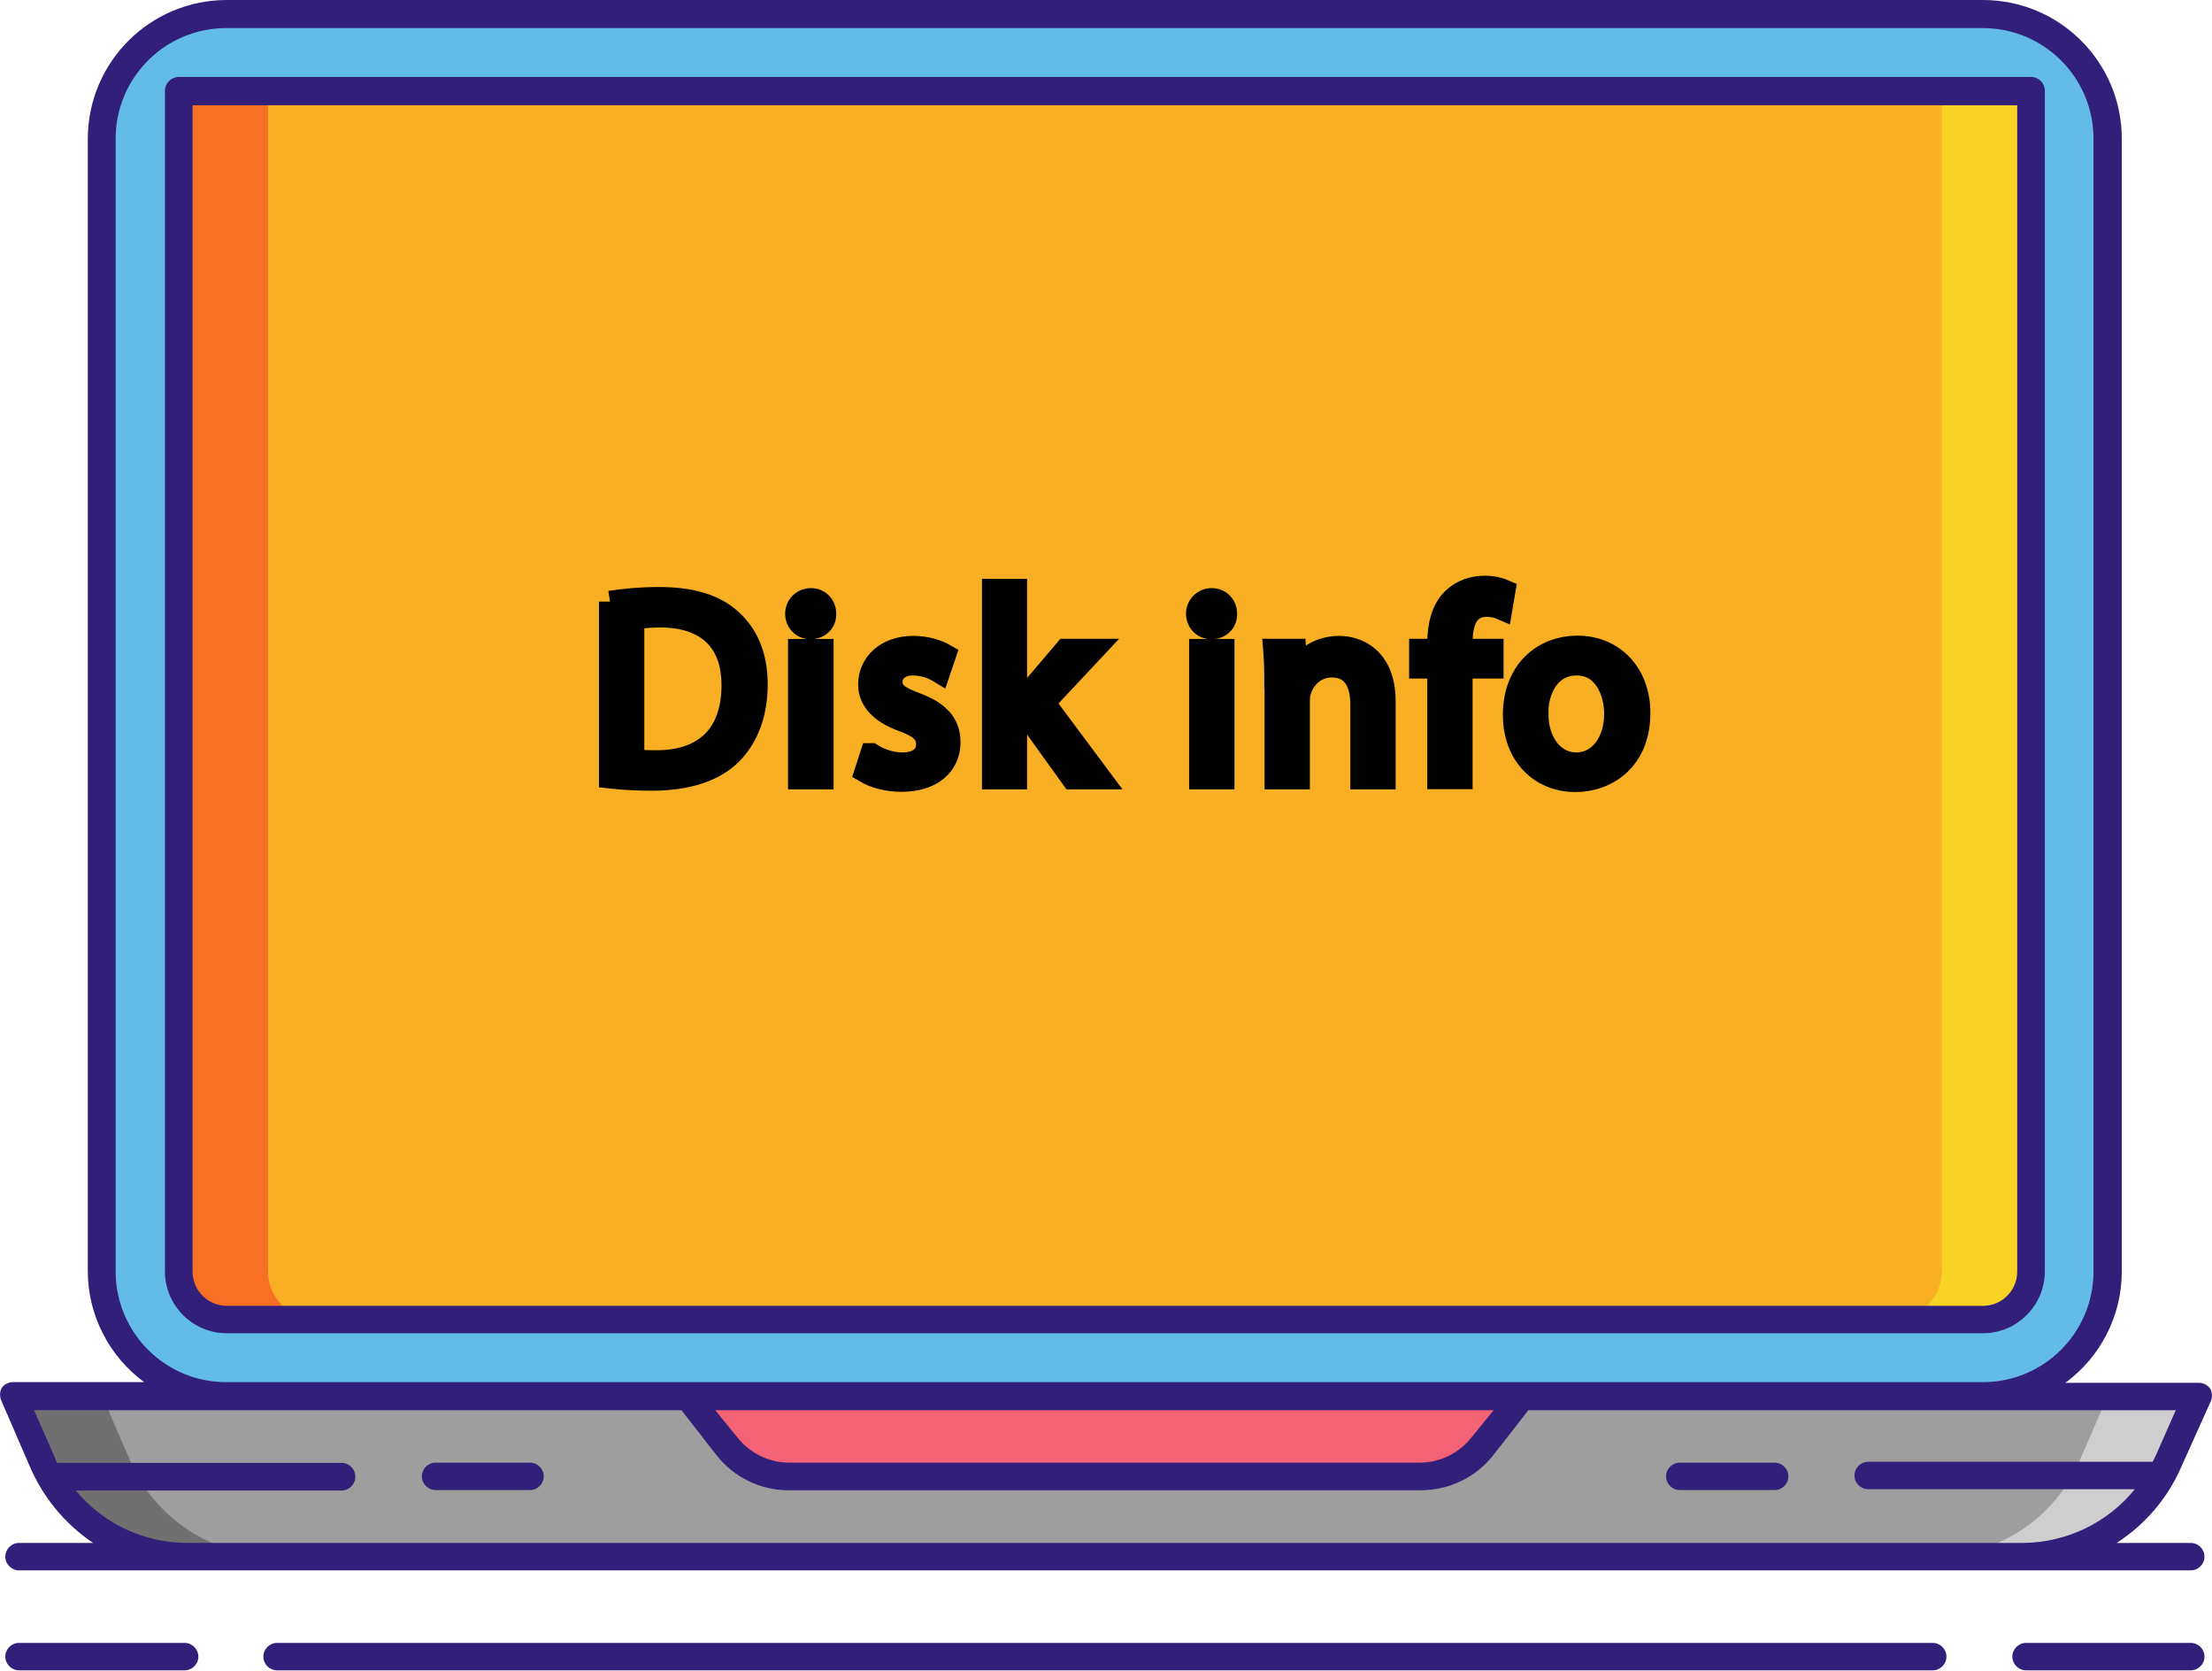
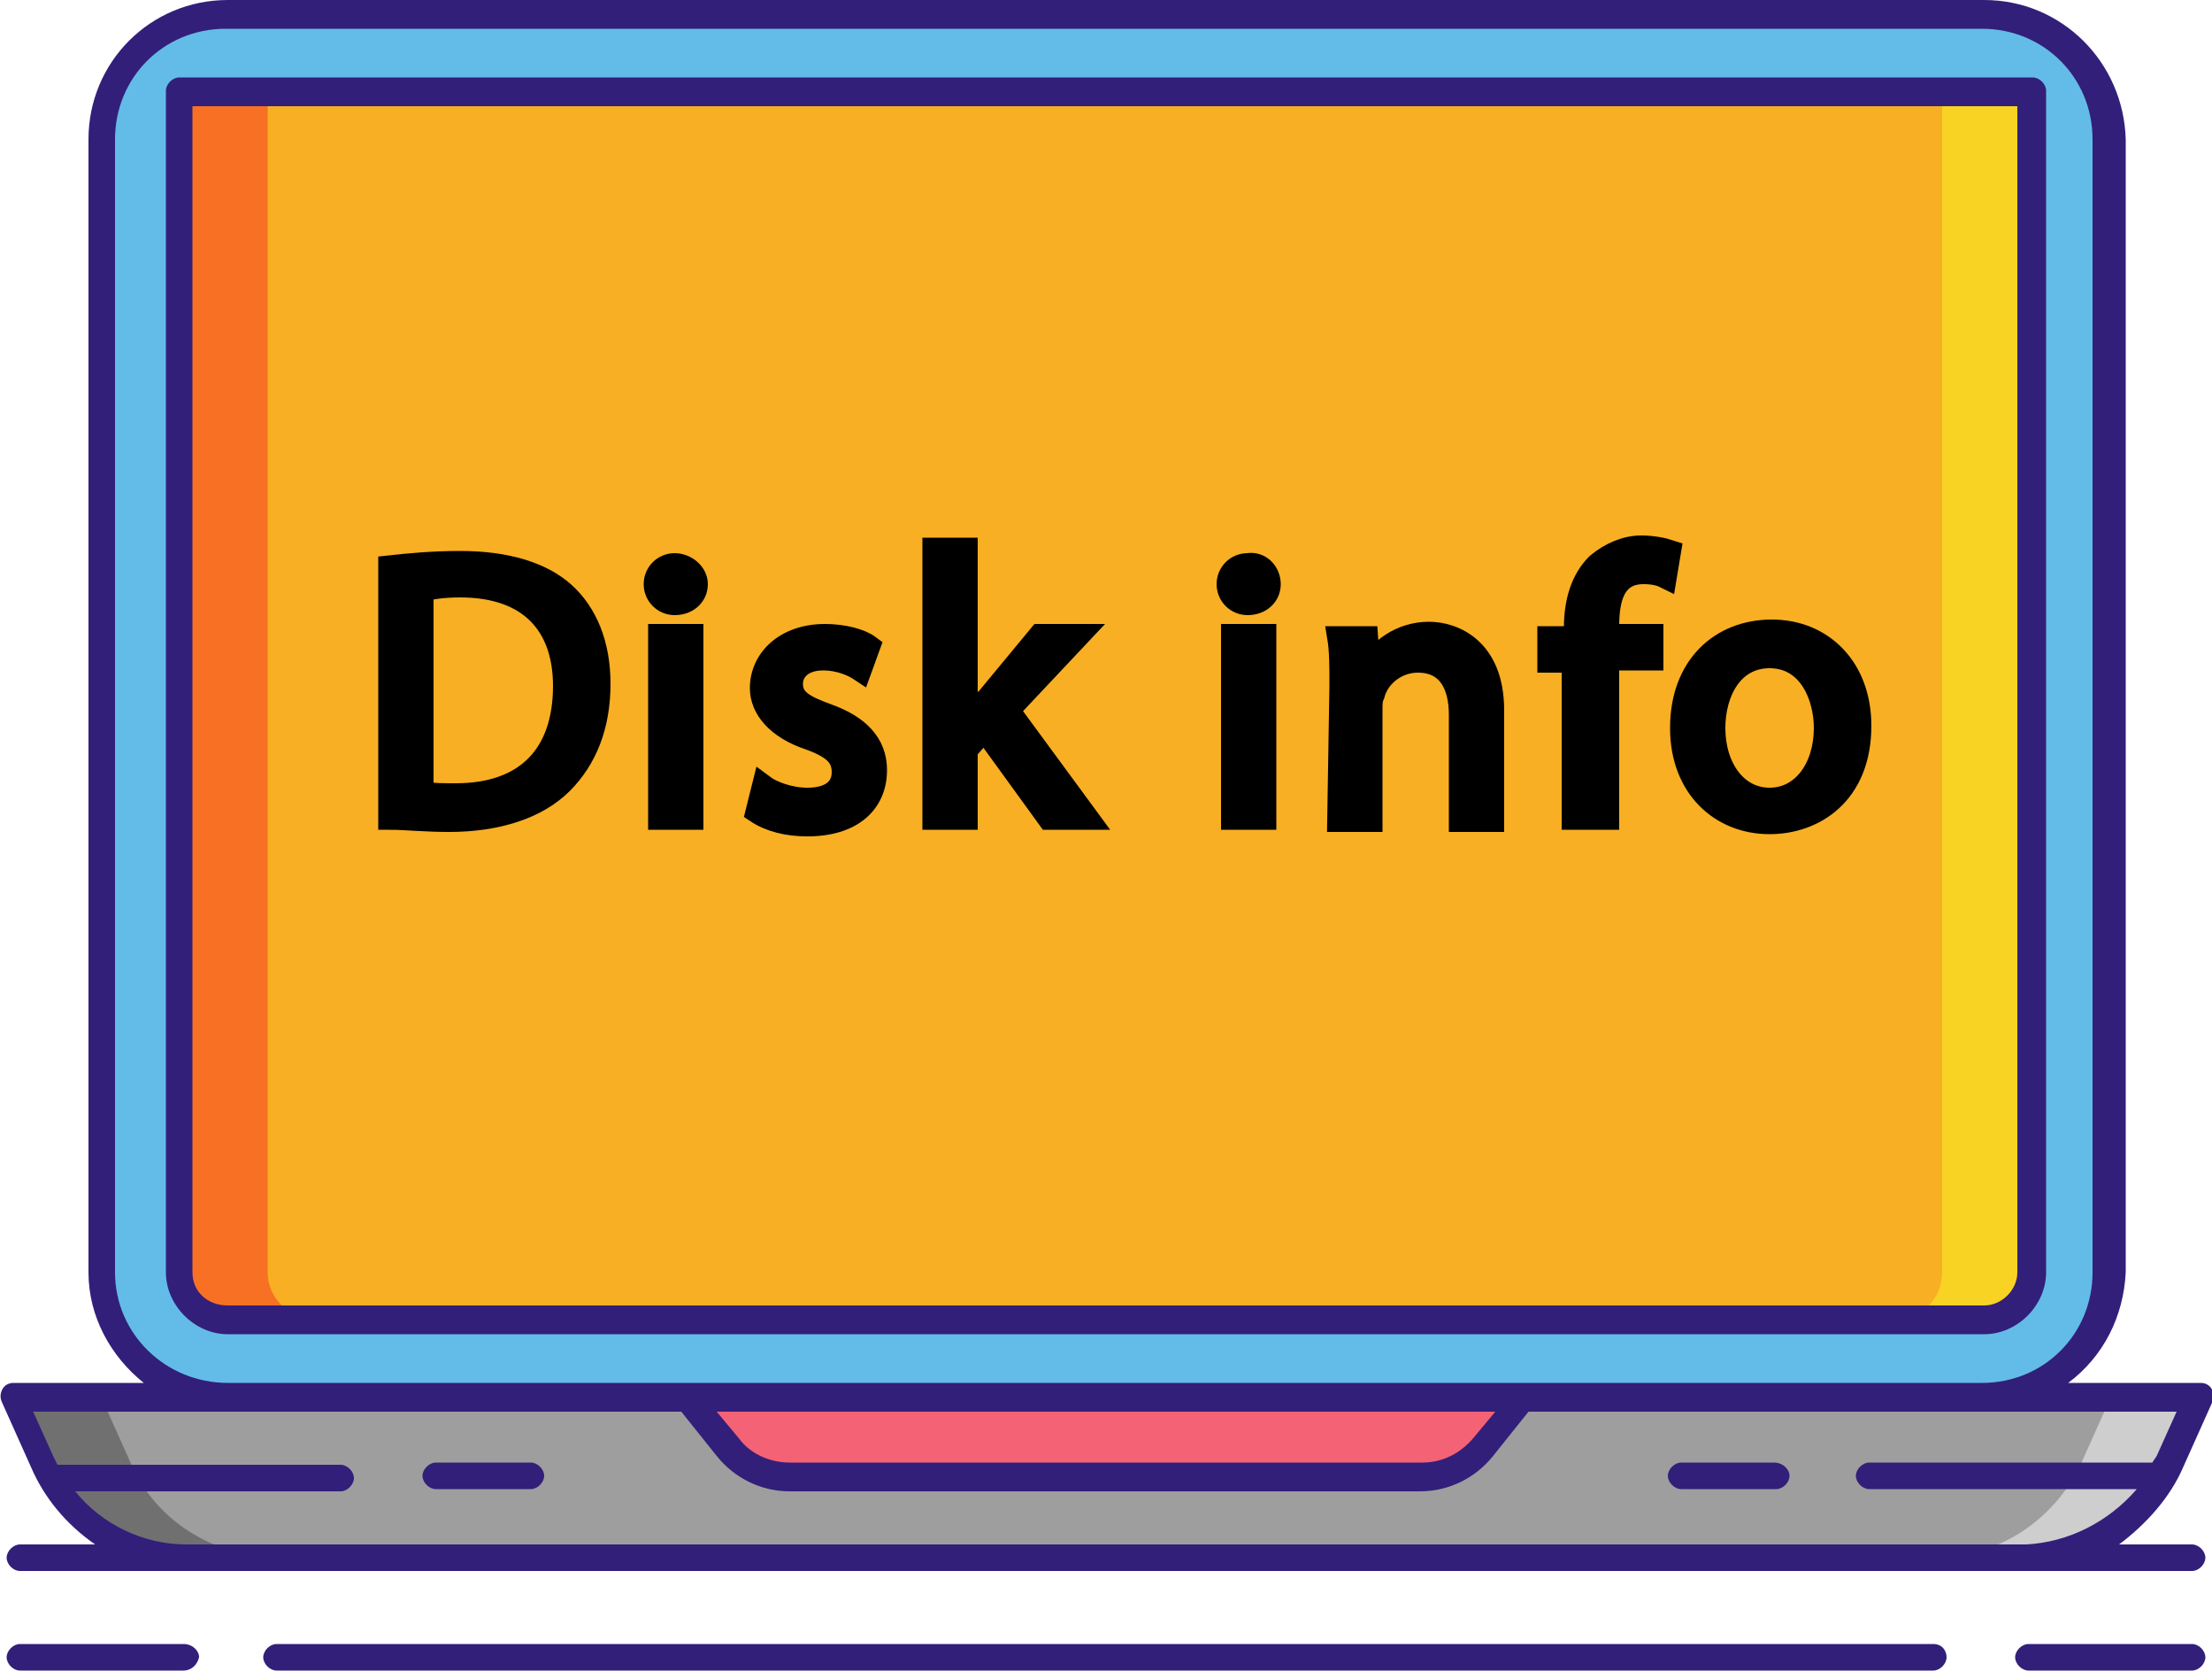
- <svg xmlns="http://www.w3.org/2000/svg" id="Layer_1" data-name="Layer 1" viewBox="0 0 100.04 75.52">
-   <defs>
-     <style>
-       .cls-1 {
-         stroke: #000;
-         stroke-miterlimit: 10;
-       }
- 
-       .cls-2 {
-         fill: #321f7a;
-       }
- 
-       .cls-3 {
-         fill: #707070;
-       }
- 
-       .cls-4 {
-         fill: #f87023;
-       }
- 
-       .cls-5 {
-         fill: #63bce7;
-       }
- 
-       .cls-6 {
-         fill: #f46275;
-       }
- 
-       .cls-7 {
-         fill: #f8af23;
-       }
- 
-       .cls-8 {
-         fill: #cecece;
-       }
- 
-       .cls-9 {
-         fill: #9e9e9e;
-       }
- 
-       .cls-10 {
-         fill: #f8d323;
-       }
-     </style>
-   </defs>
+ <svg xmlns="http://www.w3.org/2000/svg" version="1.1" id="Layer_1" x="0px" y="0px" viewBox="0 0 100 75.5" style="enable-background:new 0 0 100 75.5;" xml:space="preserve">
+   <style type="text/css">
+ 	.st0{fill:#63BCE7;}
+ 	.st1{fill:#F8AF23;}
+ 	.st2{fill:#F87023;}
+ 	.st3{fill:#F8D323;}
+ 	.st4{fill:#9E9E9E;}
+ 	.st5{fill:#707070;}
+ 	.st6{fill:#CECECE;}
+ 	.st7{fill:#F46275;}
+ 	.st8{fill:#321F7A;}
+ 	.st9{stroke:#000000;stroke-miterlimit:10;}
+ </style>
  <g>
    <g>
-       <path class="cls-5" d="m10.26,63.14c-3.12,0-5.65-2.53-5.65-5.65h0V6.27C4.61,3.15,7.14.62,10.26.62h79.42c3.12,0,5.65,2.53,5.65,5.65h0v51.22c0,3.12-2.53,5.65-5.65,5.65H10.26Z" />
-       <path class="cls-7" d="m91.85,4.1v53.38c0,1.2-.96,2.17-2.16,2.18,0,0-.01,0-.02,0H10.27c-1.2,0-2.17-.96-2.18-2.16,0,0,0-.01,0-.02V4.1h83.76Z" />
-       <path class="cls-4" d="m12.12,57.48V4.1h-4v53.38c0,1.19.96,2.16,2.15,2.18h4c-1.19-.02-2.15-.99-2.15-2.18Z" />
-       <path class="cls-10" d="m87.82,57.48V4.1h4v53.38c0,1.19-.96,2.16-2.15,2.18h-4c1.19-.02,2.15-.99,2.15-2.18Z" />
-       <path class="cls-9" d="m49.97,63.14H.59l1.26,2.91c1.14,2.62,3.72,4.31,6.58,4.31h83.08c2.86,0,5.44-1.69,6.58-4.31l1.26-2.91h-49.38Z" />
-       <path class="cls-3" d="m5.89,66.05l-1.26-2.91H.63l1.26,2.91c1.14,2.6,3.7,4.29,6.54,4.31h4c-2.84-.01-5.41-1.7-6.54-4.31Z" />
-       <path class="cls-8" d="m94.05,66.05l1.26-2.91h4l-1.26,2.91c-1.14,2.62-3.72,4.31-6.58,4.31h-4c2.86,0,5.44-1.69,6.58-4.31Z" />
-       <path class="cls-6" d="m31.12,63.14l1.74,2.23c.68.87,1.73,1.39,2.84,1.39h28.54c1.11,0,2.15-.51,2.84-1.38l1.74-2.23H31.12Z" />
+       <path class="st0" d="M10.3,63.1c-3.1,0-5.7-2.5-5.7-5.7l0,0V6.3c0-3.1,2.5-5.7,5.7-5.7h79.4c3.1,0,5.7,2.5,5.7,5.7l0,0v51.2    c0,3.1-2.5,5.7-5.7,5.7C89.7,63.1,10.3,63.1,10.3,63.1z" />
+       <path class="st1" d="M91.8,4.1v53.4c0,1.2-1,2.2-2.2,2.2c0,0,0,0,0,0H10.3c-1.2,0-2.2-1-2.2-2.2c0,0,0,0,0,0V4.1    C8.1,4.1,91.9,4.1,91.8,4.1z" />
+       <path class="st2" d="M12.1,57.5V4.1h-4v53.4c0,1.2,1,2.2,2.2,2.2h4C13.1,59.6,12.1,58.7,12.1,57.5z" />
+       <path class="st3" d="M87.8,57.5V4.1h4v53.4c0,1.2-1,2.2-2.2,2.2h-4C86.9,59.6,87.8,58.7,87.8,57.5z" />
+       <path class="st4" d="M50,63.1H0.6l1.3,2.9c1.1,2.6,3.7,4.3,6.6,4.3h83.1c2.9,0,5.4-1.7,6.6-4.3l1.3-2.9C99.4,63.1,50,63.1,50,63.1    z" />
+       <path class="st5" d="M5.9,66.1l-1.3-2.9h-4l1.3,2.9c1.1,2.6,3.7,4.3,6.5,4.3h4C9.6,70.3,7,68.7,5.9,66.1z" />
+       <path class="st6" d="M94.1,66.1l1.3-2.9h4l-1.3,2.9c-1.1,2.6-3.7,4.3-6.6,4.3h-4C90.3,70.4,92.9,68.7,94.1,66.1z" />
+       <path class="st7" d="M31.1,63.1l1.7,2.2c0.7,0.9,1.7,1.4,2.8,1.4h28.5c1.1,0,2.2-0.5,2.8-1.4l1.7-2.2L31.1,63.1L31.1,63.1z" />
    </g>
    <g>
-       <path class="cls-2" d="m92.48,57.49V4.1c0-.34-.28-.62-.62-.62,0,0,0,0-.01,0H8.09c-.34,0-.62.27-.63.61,0,0,0,0,0,.01v53.39c0,1.54,1.26,2.79,2.8,2.79h79.42c1.54,0,2.79-1.25,2.8-2.79Zm-83.77,0V4.76h82.52v52.73c0,.85-.68,1.54-1.53,1.55,0,0-.01,0-.02,0H10.26c-.85,0-1.54-.68-1.55-1.53,0,0,0-.01,0-.02Z" />
-       <path class="cls-2" d="m98.66,66.3l1.31-2.91c.09-.19.09-.4,0-.59-.12-.17-.31-.28-.52-.28h-6.04c1.59-1.17,2.54-3.02,2.55-5V6.27C95.96,2.81,93.15,0,89.68,0H10.26C6.79,0,3.98,2.8,3.97,6.27h0v51.22c.01,1.98.96,3.83,2.55,5H.59c-.21,0-.4.1-.52.27-.09.19-.09.4,0,.59l1.26,2.91c.6,1.42,1.6,2.64,2.88,3.5H.86c-.34,0-.62.28-.62.62H.24c0,.34.28.62.62.62h98.22c.34,0,.62-.28.62-.62h0c0-.34-.28-.62-.62-.62h-3.35c1.3-.84,2.32-2.04,2.93-3.46ZM5.23,57.49V6.27c0-2.76,2.24-5,5-5h79.45c2.76,0,5,2.24,5,5v51.22c0,2.76-2.24,5-5,5H10.26c-2.76.02-5.01-2.21-5.03-4.97,0-.01,0-.02,0-.03Zm62.32,6.27l-1,1.23c-.57.72-1.43,1.14-2.35,1.14h-28.5c-.92,0-1.78-.42-2.35-1.14l-1-1.23h35.2Zm24,6H8.43c-1.93-.01-3.77-.88-5-2.37h12.02c.34,0,.62-.28.62-.62,0,0,0,0,0-.01,0-.34-.28-.62-.62-.62H2.58l-.16-.38-.88-2h29.28l1.56,2c.79,1.03,2.02,1.63,3.32,1.62h28.54c1.3,0,2.53-.59,3.32-1.62l1.56-2h29.28l-.88,2-.16.33h-12.87c-.34,0-.62.28-.62.62h0c0,.34.28.62.62.62h12.06c-1.23,1.52-3.08,2.41-5.04,2.43h.04Z" />
-       <path class="cls-2" d="m23.97,66.13h-4.27c-.34,0-.62.28-.62.62h0c0,.34.28.62.62.62h4.27c.34,0,.62-.28.62-.62h0c0-.34-.28-.62-.62-.62h0Z" />
-       <path class="cls-2" d="m80.24,66.13h-4.27c-.34,0-.62.28-.62.62h0c0,.34.28.62.62.62h4.29c.34,0,.62-.28.62-.62h0c0-.34-.28-.62-.62-.62,0,0-.01,0-.02,0Z" />
-       <path class="cls-2" d="m8.31,74.28H.86c-.34,0-.62.28-.62.62H.24c0,.34.28.62.62.62h7.45c.34.02.64-.24.66-.58,0-.01,0-.03,0-.04,0-.34-.28-.62-.62-.62-.01,0-.03,0-.04,0Z" />
-       <path class="cls-2" d="m99.08,74.28h-7.45c-.34,0-.62.28-.62.62h0c0,.34.28.62.62.62h7.45c.34,0,.62-.28.62-.62h0c0-.34-.28-.62-.62-.62h0Z" />
-       <path class="cls-2" d="m87.41,74.28H12.53c-.34,0-.62.28-.62.62h0c0,.34.28.62.62.62h74.88c.34,0,.62-.28.62-.62h0c0-.34-.28-.62-.62-.62h0Z" />
+       <path class="st8" d="M92.5,57.5V4.1c0-0.3-0.3-0.6-0.6-0.6c0,0,0,0,0,0H8.1c-0.3,0-0.6,0.3-0.6,0.6c0,0,0,0,0,0v53.4    c0,1.5,1.3,2.8,2.8,2.8h79.4C91.2,60.3,92.5,59,92.5,57.5z M8.7,57.5V4.8h82.5v52.7c0,0.8-0.7,1.5-1.5,1.5c0,0,0,0,0,0H10.3    C9.4,59,8.7,58.4,8.7,57.5C8.7,57.5,8.7,57.5,8.7,57.5z" />
+       <path class="st8" d="M98.7,66.3l1.3-2.9c0.1-0.2,0.1-0.4,0-0.6c-0.1-0.2-0.3-0.3-0.5-0.3h-6c1.6-1.2,2.5-3,2.6-5V6.3    C96,2.8,93.2,0,89.7,0H10.3C6.8,0,4,2.8,4,6.3l0,0v51.2c0,2,1,3.8,2.5,5H0.6c-0.2,0-0.4,0.1-0.5,0.3C0,63,0,63.2,0.1,63.4l1.3,2.9    c0.6,1.4,1.6,2.6,2.9,3.5H0.9c-0.3,0-0.6,0.3-0.6,0.6h0c0,0.3,0.3,0.6,0.6,0.6h98.2c0.3,0,0.6-0.3,0.6-0.6l0,0    c0-0.3-0.3-0.6-0.6-0.6h-3.3C97,68.9,98.1,67.7,98.7,66.3z M5.2,57.5V6.3c0-2.8,2.2-5,5-5h79.4c2.8,0,5,2.2,5,5v51.2    c0,2.8-2.2,5-5,5H10.3C7.5,62.5,5.2,60.3,5.2,57.5C5.2,57.5,5.2,57.5,5.2,57.5z M67.6,63.8l-1,1.2c-0.6,0.7-1.4,1.1-2.3,1.1H35.7    c-0.9,0-1.8-0.4-2.3-1.1l-1-1.2C32.4,63.8,67.6,63.8,67.6,63.8z M91.6,69.8H8.4c-1.9,0-3.8-0.9-5-2.4h12c0.3,0,0.6-0.3,0.6-0.6    c0,0,0,0,0,0c0-0.3-0.3-0.6-0.6-0.6H2.6l-0.2-0.4l-0.9-2h29.3l1.6,2c0.8,1,2,1.6,3.3,1.6h28.5c1.3,0,2.5-0.6,3.3-1.6l1.6-2h29.3    l-0.9,2l-0.2,0.3H84.5c-0.3,0-0.6,0.3-0.6,0.6l0,0c0,0.3,0.3,0.6,0.6,0.6h12.1C95.3,68.8,93.5,69.7,91.6,69.8    C91.5,69.8,91.5,69.8,91.6,69.8z" />
+       <path class="st8" d="M24,66.1h-4.3c-0.3,0-0.6,0.3-0.6,0.6l0,0c0,0.3,0.3,0.6,0.6,0.6H24c0.3,0,0.6-0.3,0.6-0.6l0,0    C24.6,66.4,24.3,66.1,24,66.1L24,66.1z" />
+       <path class="st8" d="M80.2,66.1H76c-0.3,0-0.6,0.3-0.6,0.6l0,0c0,0.3,0.3,0.6,0.6,0.6h4.3c0.3,0,0.6-0.3,0.6-0.6l0,0    C80.9,66.4,80.6,66.1,80.2,66.1C80.3,66.1,80.2,66.1,80.2,66.1z" />
+       <path class="st8" d="M8.3,74.3H0.9c-0.3,0-0.6,0.3-0.6,0.6h0c0,0.3,0.3,0.6,0.6,0.6h7.4c0.3,0,0.6-0.2,0.7-0.6c0,0,0,0,0,0    C9,74.6,8.7,74.3,8.3,74.3C8.3,74.3,8.3,74.3,8.3,74.3z" />
+       <path class="st8" d="M99.1,74.3h-7.4c-0.3,0-0.6,0.3-0.6,0.6l0,0c0,0.3,0.3,0.6,0.6,0.6h7.4c0.3,0,0.6-0.3,0.6-0.6l0,0    C99.7,74.6,99.4,74.3,99.1,74.3L99.1,74.3z" />
+       <path class="st8" d="M87.4,74.3H12.5c-0.3,0-0.6,0.3-0.6,0.6l0,0c0,0.3,0.3,0.6,0.6,0.6h74.9c0.3,0,0.6-0.3,0.6-0.6l0,0    C88,74.6,87.8,74.3,87.4,74.3C87.4,74.3,87.4,74.3,87.4,74.3z" />
    </g>
  </g>
  <g>
-     <path class="cls-1" d="m27.59,27.21c.64-.1,1.39-.17,2.22-.17,1.5,0,2.57.35,3.27,1.01.72.66,1.14,1.6,1.14,2.9s-.41,2.4-1.16,3.14c-.76.76-2,1.16-3.57,1.16-.74,0-1.37-.04-1.9-.1v-7.95Zm1.04,7.15c.26.05.65.06,1.06.06,2.23,0,3.44-1.25,3.44-3.43.01-1.91-1.07-3.12-3.27-3.12-.54,0-.95.05-1.22.11v6.38Z" />
-     <path class="cls-1" d="m37.32,27.75c.01.36-.25.65-.67.65-.37,0-.64-.29-.64-.65s.28-.66.66-.66.65.29.65.66Zm-1.18,7.44v-5.8h1.06v5.8h-1.06Z" />
-     <path class="cls-1" d="m39.41,34.1c.31.2.86.42,1.39.42.77,0,1.13-.38,1.13-.86,0-.5-.3-.78-1.08-1.07-1.04-.37-1.54-.95-1.54-1.64,0-.94.76-1.7,2-1.7.59,0,1.1.17,1.43.36l-.26.77c-.23-.14-.65-.34-1.19-.34-.62,0-.97.36-.97.79,0,.48.35.7,1.1.98,1.01.38,1.52.89,1.52,1.75,0,1.02-.79,1.74-2.17,1.74-.64,0-1.22-.16-1.63-.4l.26-.8Z" />
-     <path class="cls-1" d="m45.95,32.04h.02c.14-.2.35-.46.52-.66l1.7-2h1.27l-2.24,2.39,2.55,3.42h-1.28l-2-2.78-.54.6v2.18h-1.04v-8.52h1.04v5.37Z" />
-     <path class="cls-1" d="m55.45,27.75c.01.36-.25.65-.67.65-.37,0-.64-.29-.64-.65s.28-.66.66-.66.65.29.65.66Zm-1.17,7.44v-5.8h1.05v5.8h-1.05Z" />
-     <path class="cls-1" d="m57.68,30.95c0-.6-.01-1.09-.05-1.57h.94l.06.96h.02c.29-.55.96-1.09,1.92-1.09.8,0,2.05.48,2.05,2.47v3.47h-1.05v-3.35c0-.94-.35-1.71-1.34-1.71-.7,0-1.24.49-1.42,1.08-.05.13-.07.31-.07.49v3.49h-1.05v-4.23Z" />
-     <path class="cls-1" d="m65.05,35.18v-5h-.82v-.8h.82v-.28c0-.82.18-1.56.67-2.03.4-.38.92-.54,1.42-.54.37,0,.7.08.9.17l-.14.82c-.16-.07-.37-.13-.67-.13-.9,0-1.13.79-1.13,1.68v.31h1.4v.8h-1.4v5h-1.04Z" />
-     <path class="cls-1" d="m74.14,32.23c0,2.15-1.49,3.08-2.89,3.08-1.57,0-2.78-1.15-2.78-2.99,0-1.94,1.27-3.08,2.88-3.08s2.79,1.21,2.79,2.99Zm-4.61.06c0,1.27.73,2.23,1.76,2.23s1.76-.95,1.76-2.25c0-.98-.49-2.23-1.74-2.23s-1.79,1.15-1.79,2.25Z" />
+     <path class="st9" d="M17.6,25.6c0.9-0.1,2-0.2,3.2-0.2c2.1,0,3.7,0.5,4.7,1.4c1,0.9,1.6,2.3,1.6,4.1c0,1.9-0.6,3.4-1.7,4.5   c-1.1,1.1-2.9,1.7-5.1,1.7c-1.1,0-2-0.1-2.7-0.1L17.6,25.6L17.6,25.6z M19.1,35.8c0.4,0.1,0.9,0.1,1.5,0.1c3.2,0,4.9-1.8,4.9-4.9   c0-2.7-1.5-4.5-4.7-4.5c-0.8,0-1.4,0.1-1.7,0.2L19.1,35.8L19.1,35.8z" />
+     <path class="st9" d="M31.5,26.4c0,0.5-0.4,0.9-1,0.9c-0.5,0-0.9-0.4-0.9-0.9c0-0.5,0.4-0.9,0.9-0.9S31.5,25.9,31.5,26.4z M29.8,37   v-8.3h1.5V37H29.8z" />
+     <path class="st9" d="M34.5,35.5c0.4,0.3,1.2,0.6,2,0.6c1.1,0,1.6-0.5,1.6-1.2c0-0.7-0.4-1.1-1.5-1.5c-1.5-0.5-2.2-1.4-2.2-2.3   c0-1.3,1.1-2.4,2.9-2.4c0.8,0,1.6,0.2,2,0.5l-0.4,1.1c-0.3-0.2-0.9-0.5-1.7-0.5c-0.9,0-1.4,0.5-1.4,1.1c0,0.7,0.5,1,1.6,1.4   c1.4,0.5,2.2,1.3,2.2,2.5c0,1.5-1.1,2.5-3.1,2.5c-0.9,0-1.7-0.2-2.3-0.6L34.5,35.5L34.5,35.5z" />
+     <path class="st9" d="M43.8,32.5L43.8,32.5c0.2-0.3,0.5-0.7,0.8-0.9l2.4-2.9h1.8l-3.2,3.4l3.6,4.9h-1.8l-2.9-4l-0.8,0.9V37h-1.5   V24.8h1.5V32.5z" />
+     <path class="st9" d="M57.4,26.4c0,0.5-0.4,0.9-1,0.9c-0.5,0-0.9-0.4-0.9-0.9c0-0.5,0.4-0.9,0.9-0.9C57,25.4,57.4,25.9,57.4,26.4z    M55.7,37v-8.3h1.5V37H55.7z" />
+     <path class="st9" d="M60.6,31c0-0.9,0-1.6-0.1-2.2h1.3l0.1,1.4h0c0.4-0.8,1.4-1.6,2.7-1.6c1.1,0,2.9,0.7,2.9,3.5v5h-1.5v-4.8   c0-1.3-0.5-2.4-1.9-2.4c-1,0-1.8,0.7-2,1.5c-0.1,0.2-0.1,0.4-0.1,0.7v5h-1.5L60.6,31L60.6,31z" />
+     <path class="st9" d="M71.1,37v-7.1H70v-1.1h1.2v-0.4c0-1.2,0.3-2.2,1-2.9c0.6-0.5,1.3-0.8,2-0.8c0.5,0,1,0.1,1.3,0.2l-0.2,1.2   c-0.2-0.1-0.5-0.2-1-0.2c-1.3,0-1.6,1.1-1.6,2.4v0.4h2v1.1h-2V37H71.1L71.1,37z" />
+     <path class="st9" d="M84.1,32.8c0,3.1-2.1,4.4-4.1,4.4c-2.2,0-4-1.6-4-4.3c0-2.8,1.8-4.4,4.1-4.4C82.4,28.5,84.1,30.2,84.1,32.8z    M77.5,32.9c0,1.8,1,3.2,2.5,3.2c1.5,0,2.5-1.4,2.5-3.2c0-1.4-0.7-3.2-2.5-3.2C78.3,29.7,77.5,31.3,77.5,32.9L77.5,32.9z" />
  </g>
</svg>
